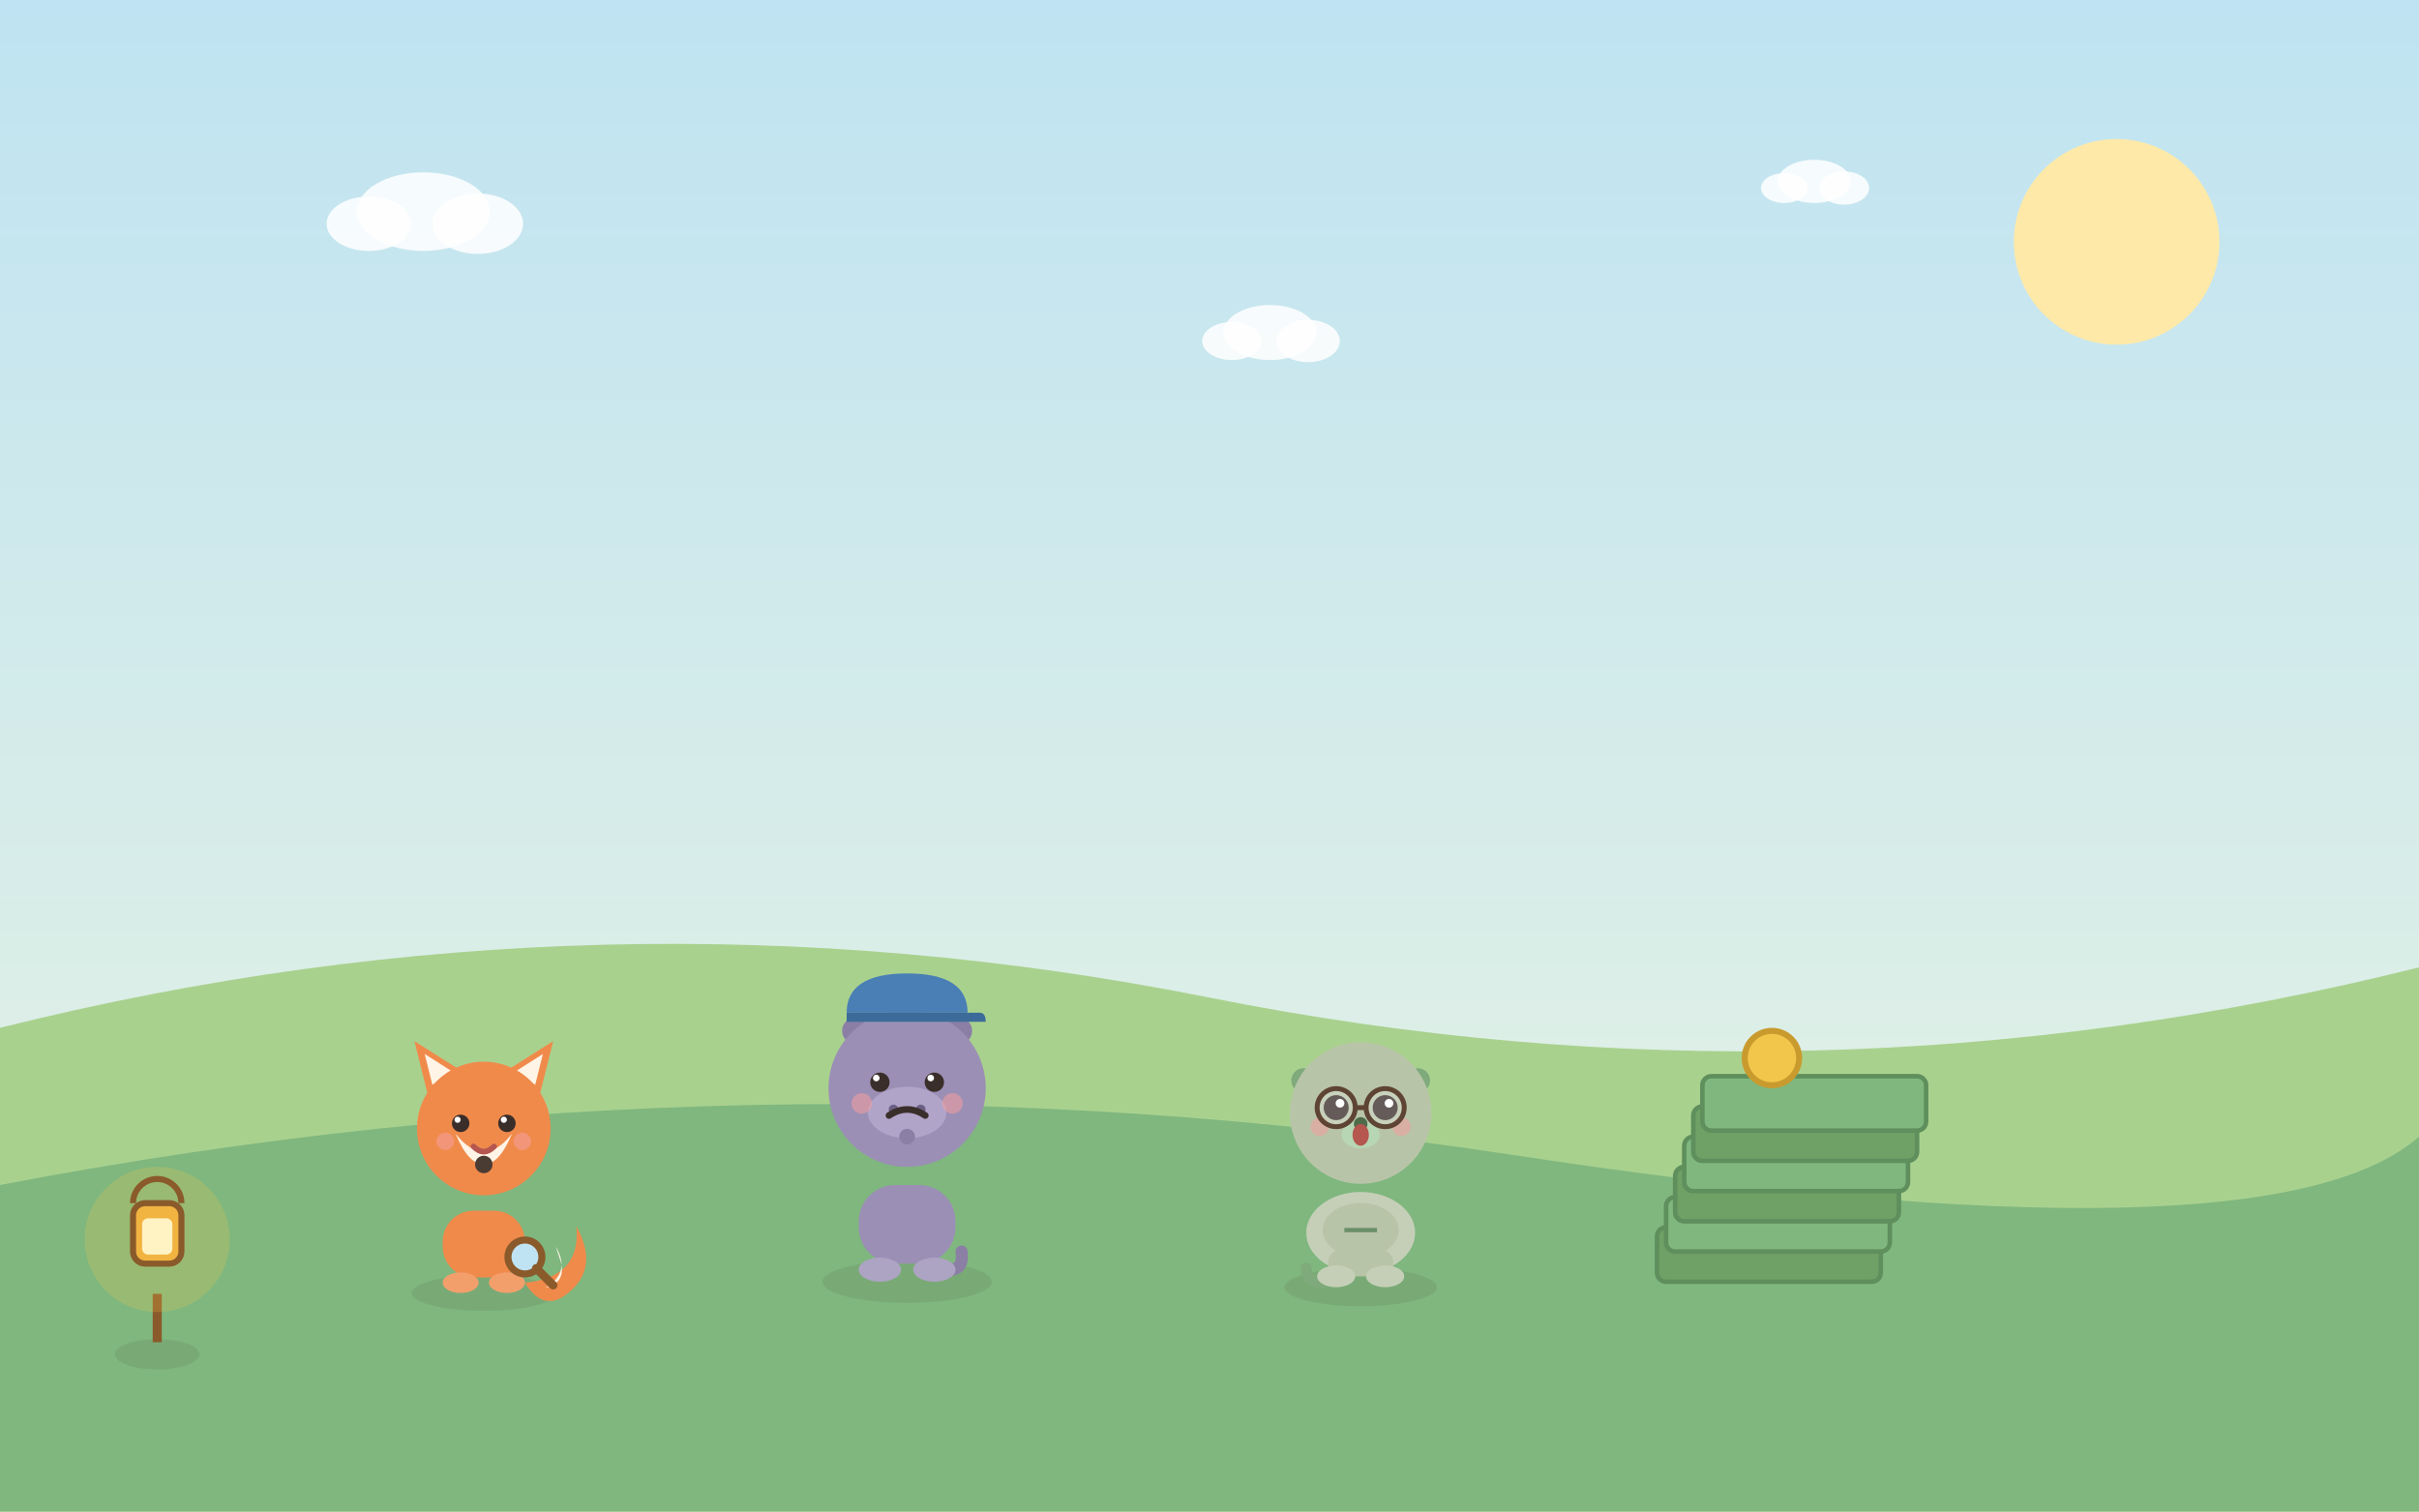
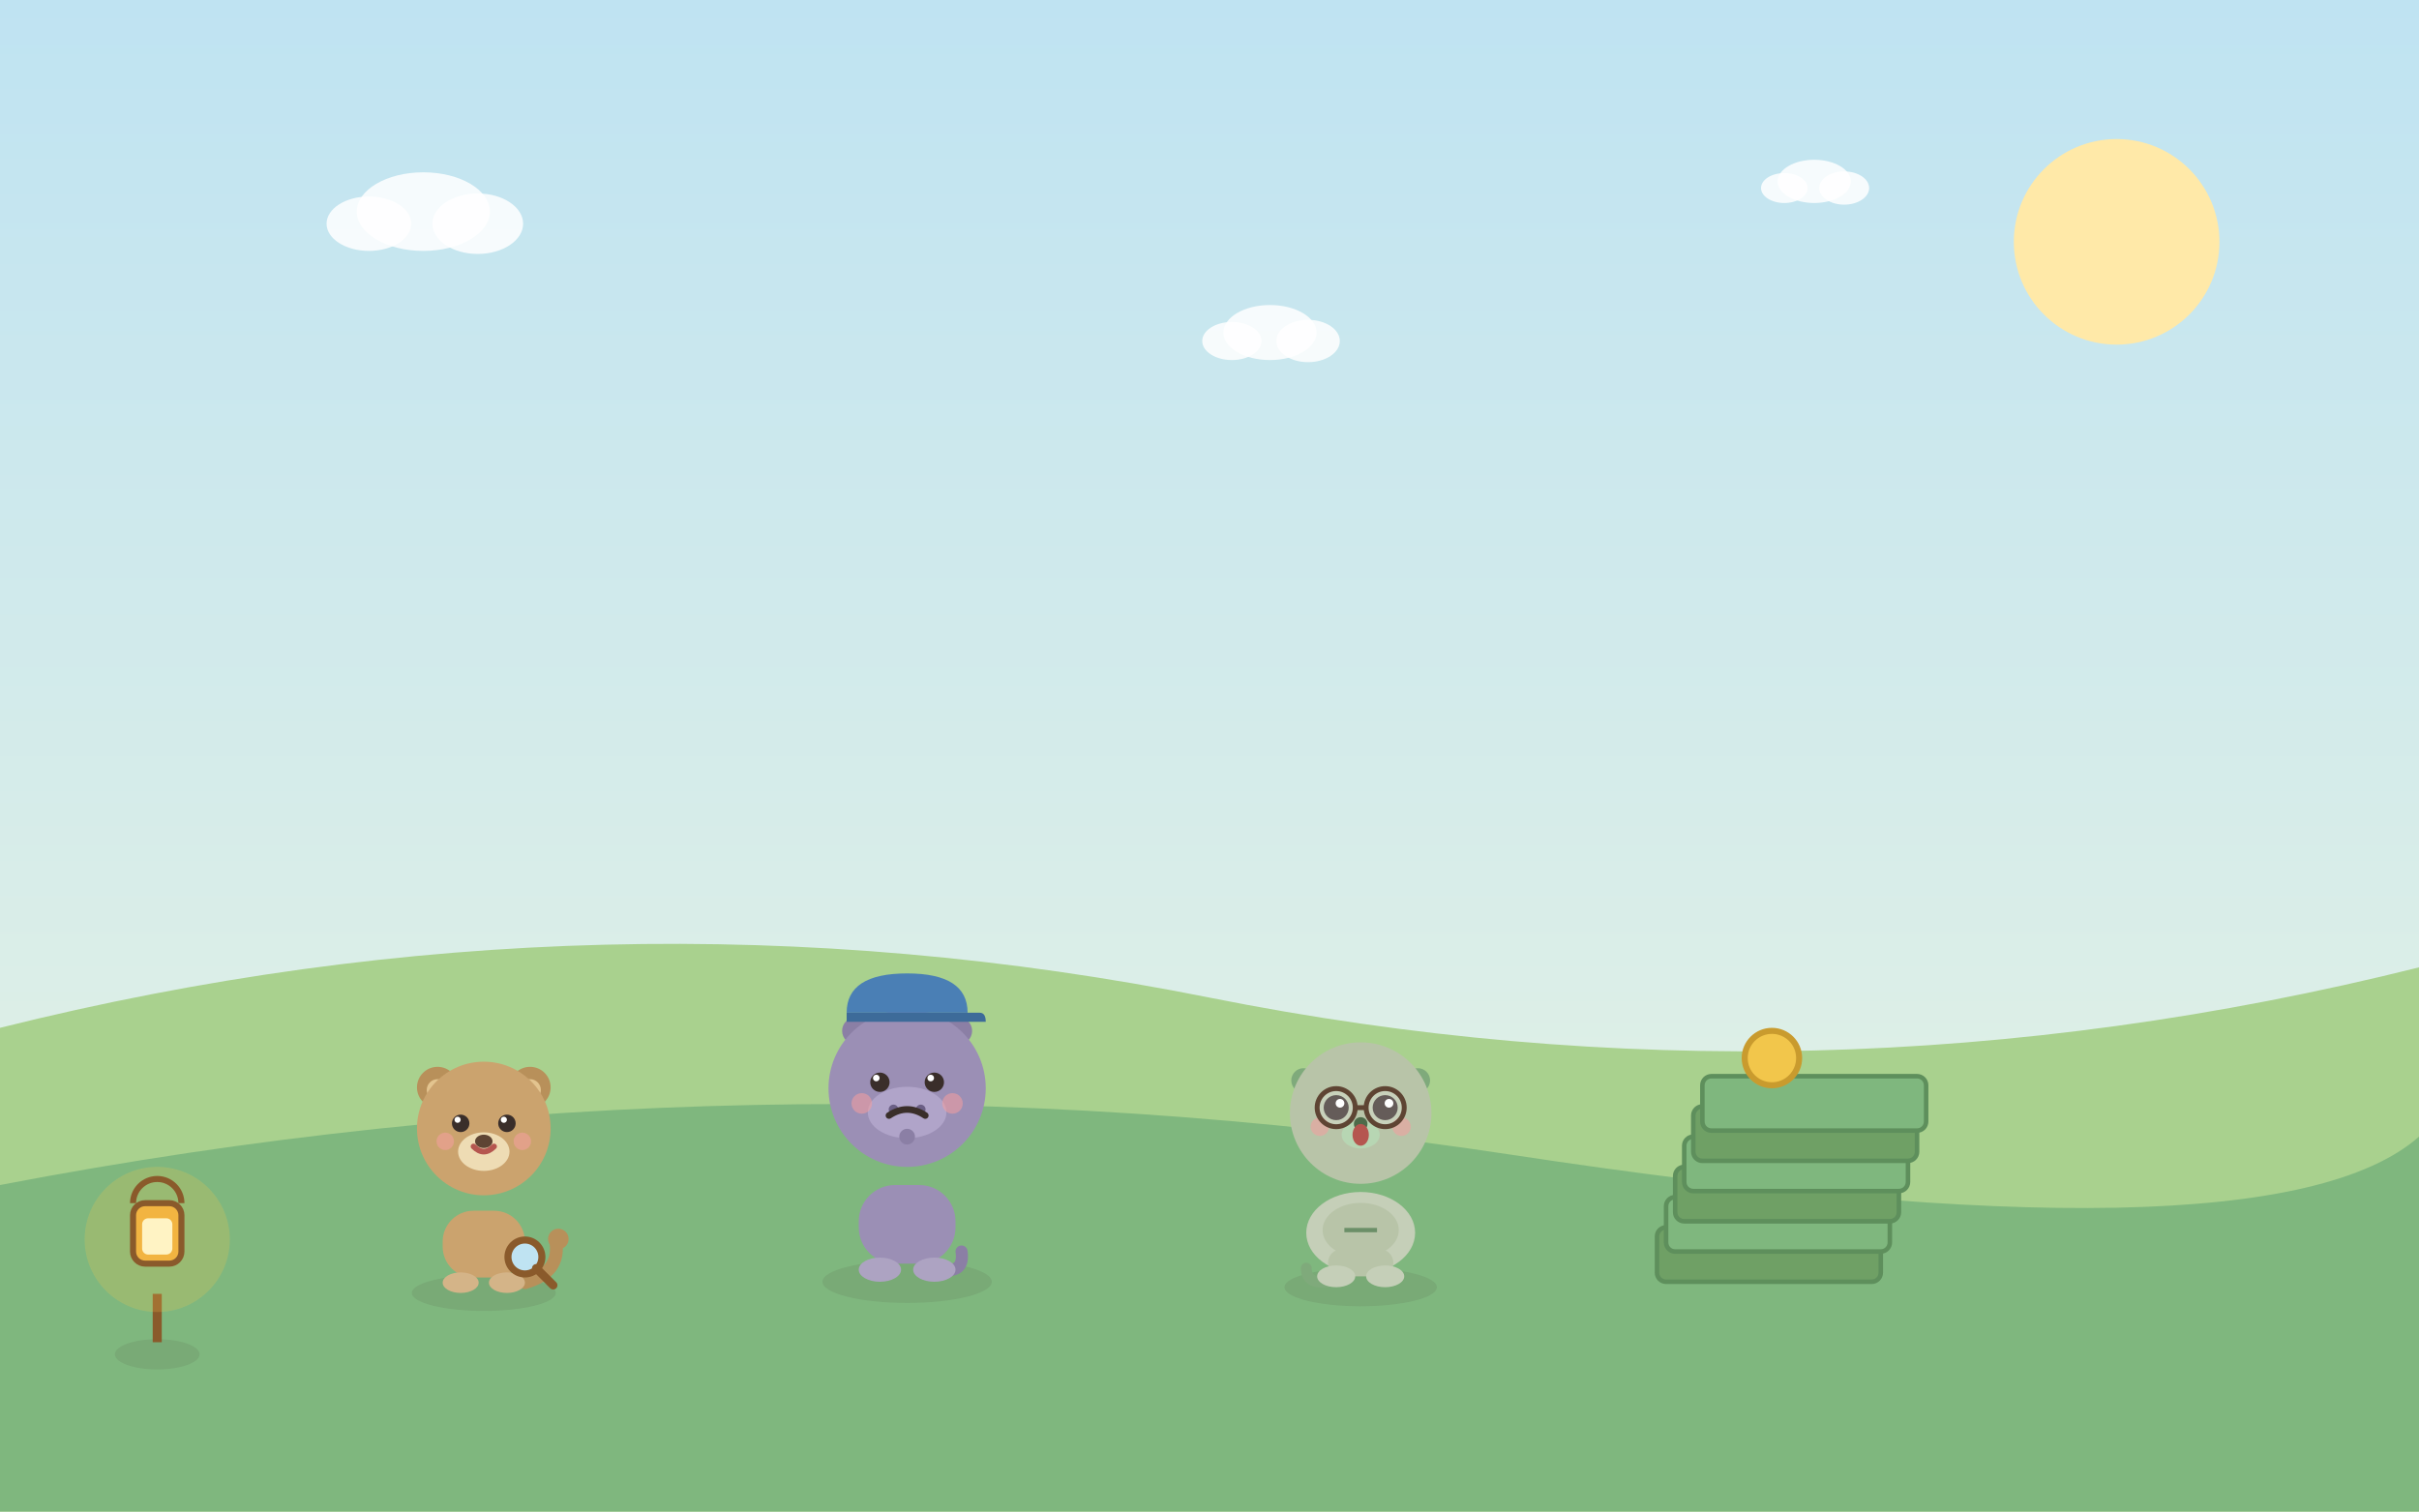
<svg xmlns="http://www.w3.org/2000/svg" viewBox="0 0 800 500">
  <defs>
    <linearGradient id="sky" x1="0" y1="0" x2="0" y2="1">
      <stop offset="0" stop-color="#BFE3F2" />
      <stop offset="1" stop-color="#EAF4E2" />
    </linearGradient>
  </defs>
  <rect x="0" y="0" width="800" height="500" rx="0" fill="url(#sky)" />
  <circle cx="700" cy="80" r="34" fill="#FFE9A8" />
  <g transform="translate(140,70) scale(1,1)">
    <ellipse cx="0" cy="0" rx="22" ry="13" fill="#FFFFFF" opacity="0.85" />
    <ellipse cx="-18" cy="4" rx="14" ry="9" fill="#FFFFFF" opacity="0.85" />
    <ellipse cx="18" cy="4" rx="15" ry="10" fill="#FFFFFF" opacity="0.85" />
  </g>
  <g transform="translate(420,110) scale(0.7,0.7)">
    <ellipse cx="0" cy="0" rx="22" ry="13" fill="#FFFFFF" opacity="0.85" />
    <ellipse cx="-18" cy="4" rx="14" ry="9" fill="#FFFFFF" opacity="0.85" />
    <ellipse cx="18" cy="4" rx="15" ry="10" fill="#FFFFFF" opacity="0.85" />
  </g>
  <g transform="translate(600,60) scale(0.55,0.55)">
    <ellipse cx="0" cy="0" rx="22" ry="13" fill="#FFFFFF" opacity="0.85" />
    <ellipse cx="-18" cy="4" rx="14" ry="9" fill="#FFFFFF" opacity="0.85" />
    <ellipse cx="18" cy="4" rx="15" ry="10" fill="#FFFFFF" opacity="0.85" />
  </g>
  <path d="M0,340 Q200,290 400,330 T800,320 L800,500 L0,500 Z" fill="#A9D18E" />
  <path d="M0,392 Q250,344 500,382 T800,376 L800,500 L0,500 Z" fill="#7FB77E" />
  <g transform="translate(600,420) scale(1,1)">
    <rect x="-52" y="-14" width="74" height="18" rx="3" fill="#6FA065" stroke="#5E8F5C" stroke-width="1.5" />
    <rect x="-49" y="-24" width="74" height="18" rx="3" fill="#7FB77E" stroke="#5E8F5C" stroke-width="1.5" />
    <rect x="-46" y="-34" width="74" height="18" rx="3" fill="#6FA065" stroke="#5E8F5C" stroke-width="1.5" />
    <rect x="-43" y="-44" width="74" height="18" rx="3" fill="#7FB77E" stroke="#5E8F5C" stroke-width="1.5" />
    <rect x="-40" y="-54" width="74" height="18" rx="3" fill="#6FA065" stroke="#5E8F5C" stroke-width="1.5" />
    <rect x="-37" y="-64" width="74" height="18" rx="3" fill="#7FB77E" stroke="#5E8F5C" stroke-width="1.5" />
    <circle cx="-14" cy="-70" r="9" fill="#F2C64B" stroke="#C99B2E" stroke-width="2" />
  </g>
  <g transform="translate(300,422) scale(1,1)">
    <ellipse cx="0" cy="2" rx="28" ry="7" fill="#3A2E2A" opacity="0.10" />
    <g transform="translate(0,0) scale(1,1)">
      <path d="M12,-2 q7,1 6,-6" stroke="#8B7FA5" stroke-width="4" stroke-linecap="round" fill="none" />
      <rect x="-16" y="-30" width="32" height="26" rx="12" fill="#9B8FB5" />
      <ellipse cx="-9" cy="-2" rx="7" ry="4" fill="#ada3c2" />
      <ellipse cx="9" cy="-2" rx="7" ry="4" fill="#ada3c2" />
    </g>
    <g transform="translate(0,-62) scale(1,1)">
      <circle cx="-17" cy="-19" r="4.5" fill="#8B7FA5" />
      <circle cx="17" cy="-19" r="4.5" fill="#8B7FA5" />
      <circle cx="0" cy="0" r="26" fill="#9B8FB5" />
      <ellipse cx="0" cy="8" rx="13" ry="8.5" fill="#B0A4C9" />
      <circle cx="-4.5" cy="7" r="1.6" fill="#6B5F85" />
      <circle cx="4.5" cy="7" r="1.6" fill="#6B5F85" />
      <circle cx="0" cy="16" r="2.6" fill="#8B7FA5" />
      <circle cx="-9" cy="-2" r="3.2" fill="#3A2E2A" />
      <circle cx="9" cy="-2" r="3.2" fill="#3A2E2A" />
      <circle cx="-10.2" cy="-3.4" r="1.1" fill="#fff" />
      <circle cx="7.8" cy="-3.4" r="1.1" fill="#fff" />
      <path d="M-6,9 q6,-4 12,0" stroke="#3A2E2A" stroke-width="2.2" stroke-linecap="round" fill="none" />
      <circle cx="-15" cy="5" r="3.4" fill="#F49E9E" opacity="0.55" />
      <circle cx="15" cy="5" r="3.4" fill="#F49E9E" opacity="0.55" />
      <g transform="translate(0,-5) scale(1,1)">
        <path d="M-20,-20 q0,-13 20,-13 q20,0 20,13 z" fill="#4A7FB5" />
        <path d="M-20,-20 h44 q2,0 2,3 h-46 z" fill="#3D6B99" />
      </g>
    </g>
  </g>
  <g transform="translate(450,424) scale(-0.9,0.9)">
    <ellipse cx="0" cy="2" rx="28" ry="7" fill="#3A2E2A" opacity="0.10" />
    <g transform="translate(0,0) scale(1,1)">
      <path d="M12,0 q8,1 8,-5" stroke="#7FAA7B" stroke-width="4" stroke-linecap="round" fill="none" />
      <ellipse cx="0" cy="-18" rx="20" ry="15" fill="#c5cfb8" />
      <ellipse cx="0" cy="-19" rx="14" ry="10" fill="#B8C4A8" />
      <path d="M-6,-19 h12" fill="none" stroke="#6B8F68" stroke-width="1.6" />
      <rect x="-12" y="-12" width="24" height="10" rx="5" fill="#B8C4A8" />
      <ellipse cx="-9" cy="-2" rx="7" ry="4" fill="#c5cfb8" />
      <ellipse cx="9" cy="-2" rx="7" ry="4" fill="#c5cfb8" />
    </g>
    <g transform="translate(0,-62) scale(1,1)">
      <circle cx="-21" cy="-12" r="4.5" fill="#7FAA7B" />
      <circle cx="21" cy="-12" r="4.5" fill="#7FAA7B" />
      <circle cx="0" cy="0" r="26" fill="#B8C4A8" />
      <ellipse cx="0" cy="8" rx="7" ry="5" fill="#B7D6B3" />
      <circle cx="0" cy="4" r="2.5" fill="#4E6B4A" />
      <circle cx="-9" cy="-2" r="4.6" fill="#3A2E2A" />
      <circle cx="9" cy="-2" r="4.6" fill="#3A2E2A" />
      <circle cx="-10.4" cy="-3.6" r="1.6" fill="#fff" />
      <circle cx="7.6" cy="-3.6" r="1.6" fill="#fff" />
      <circle cx="-15" cy="5" r="3.4" fill="#F49E9E" opacity="0.55" />
      <circle cx="15" cy="5" r="3.4" fill="#F49E9E" opacity="0.55" />
      <ellipse cx="0" cy="8" rx="3" ry="4" fill="#B5564F" />
      <g transform="translate(0,-2) scale(1,1)">
        <circle cx="-9" cy="0" r="7" fill="#FFFFFF" fill-opacity="0.22" stroke="#5E4433" stroke-width="1.8" />
        <circle cx="9" cy="0" r="7" fill="#FFFFFF" fill-opacity="0.22" stroke="#5E4433" stroke-width="1.8" />
        <path d="M-2,0 h4" fill="none" stroke="#5E4433" stroke-width="1.8" />
      </g>
    </g>
  </g>
  <g transform="translate(160,426) scale(0.85,0.85)">
    <ellipse cx="0" cy="2" rx="28" ry="7" fill="#3A2E2A" opacity="0.10" />
    <g transform="translate(0,0) scale(1,1)">
-       <path d="M16,-2 q22,-2 20,-22 q10,18 -6,28 q-8,4 -14,-6" fill="#F08A4B" />
-       <path d="M28,-16 q6,10 -4,16 q8,-2 6,-10 z" fill="#FFF4E6" />
-       <rect x="-16" y="-30" width="32" height="26" rx="12" fill="#F08A4B" />
-       <ellipse cx="-9" cy="-2" rx="7" ry="4" fill="#f39f6c" />
-       <ellipse cx="9" cy="-2" rx="7" ry="4" fill="#f39f6c" />
+       <path d="M16,-2 q14,-4 12,-16" stroke="#B8905A" stroke-width="5" stroke-linecap="round" fill="none" />
+       <circle cx="29" cy="-19" r="4" fill="#B8905A" />
+       <rect x="-16" y="-30" width="32" height="26" rx="12" fill="#CBA36E" />
+       <ellipse cx="-9" cy="-2" rx="7" ry="4" fill="#d4b488" />
+       <ellipse cx="9" cy="-2" rx="7" ry="4" fill="#d4b488" />
    </g>
    <g transform="translate(0,-62) scale(1,1)">
-       <path d="M-22,-14 L-27,-34 L-8,-22 Z" fill="#F08A4B" />
-       <path d="M22,-14 L27,-34 L8,-22 Z" fill="#F08A4B" />
-       <path d="M-20,-17 L-23,-29 L-12,-22 Z" fill="#FFF4E6" />
-       <path d="M20,-17 L23,-29 L12,-22 Z" fill="#FFF4E6" />
-       <circle cx="0" cy="0" r="26" fill="#F08A4B" />
-       <path d="M-11,2 Q0,16 11,2 Q6,14 0,14 Q-6,14 -11,2 Z" fill="#FFF4E6" />
-       <circle cx="0" cy="14" r="3.4" fill="#4A3B33" />
+       <circle cx="-18" cy="-16" r="8" fill="#B8905A" />
+       <circle cx="18" cy="-16" r="8" fill="#B8905A" />
+       <circle cx="-18" cy="-15" r="4.2" fill="#E3C48F" />
+       <circle cx="18" cy="-15" r="4.2" fill="#E3C48F" />
+       <circle cx="0" cy="0" r="26" fill="#CBA36E" />
+       <ellipse cx="0" cy="9" rx="10" ry="7.5" fill="#EEDCB4" />
+       <ellipse cx="0" cy="5" rx="3.4" ry="2.6" fill="#5E4433" />
      <circle cx="-9" cy="-2" r="3.4" fill="#3A2E2A" />
      <circle cx="9" cy="-2" r="3.4" fill="#3A2E2A" />
      <circle cx="-10.2" cy="-3.4" r="1.2" fill="#fff" />
      <circle cx="7.8" cy="-3.4" r="1.2" fill="#fff" />
      <circle cx="-15" cy="5" r="3.4" fill="#F49E9E" opacity="0.55" />
      <circle cx="15" cy="5" r="3.4" fill="#F49E9E" opacity="0.55" />
      <path d="M-4,7 q4,4 8,0" stroke="#B5564F" stroke-width="2.2" stroke-linecap="round" fill="none" />
    </g>
    <g transform="translate(16,-12) scale(1.1,1.1)">
      <circle cx="0" cy="0" r="6" fill="#BFE3F2" stroke="#8a5a2b" stroke-width="2.5" />
      <path d="M4,4 L10,10" fill="none" stroke="#8a5a2b" stroke-width="3" stroke-linecap="round" />
    </g>
  </g>
  <g transform="translate(52,446) scale(1,1)">
    <ellipse cx="0" cy="2" rx="14" ry="5" fill="#3A2E2A" opacity="0.10" />
    <path d="M0,-2 v-16" fill="none" stroke="#8a5a2b" stroke-width="3" />
    <circle cx="0" cy="-36" r="24" fill="#F8C64B" opacity="0.22" />
    <path d="M-8,-48 a8,8 0 0 1 16,0" stroke="#8a5a2b" stroke-width="2" fill="none" />
    <rect x="-8" y="-48" width="16" height="20" rx="4" fill="#F2B441" stroke="#8a5a2b" stroke-width="2" />
    <rect x="-5" y="-43" width="10" height="12" rx="2" fill="#FFF3C4" />
  </g>
</svg>
